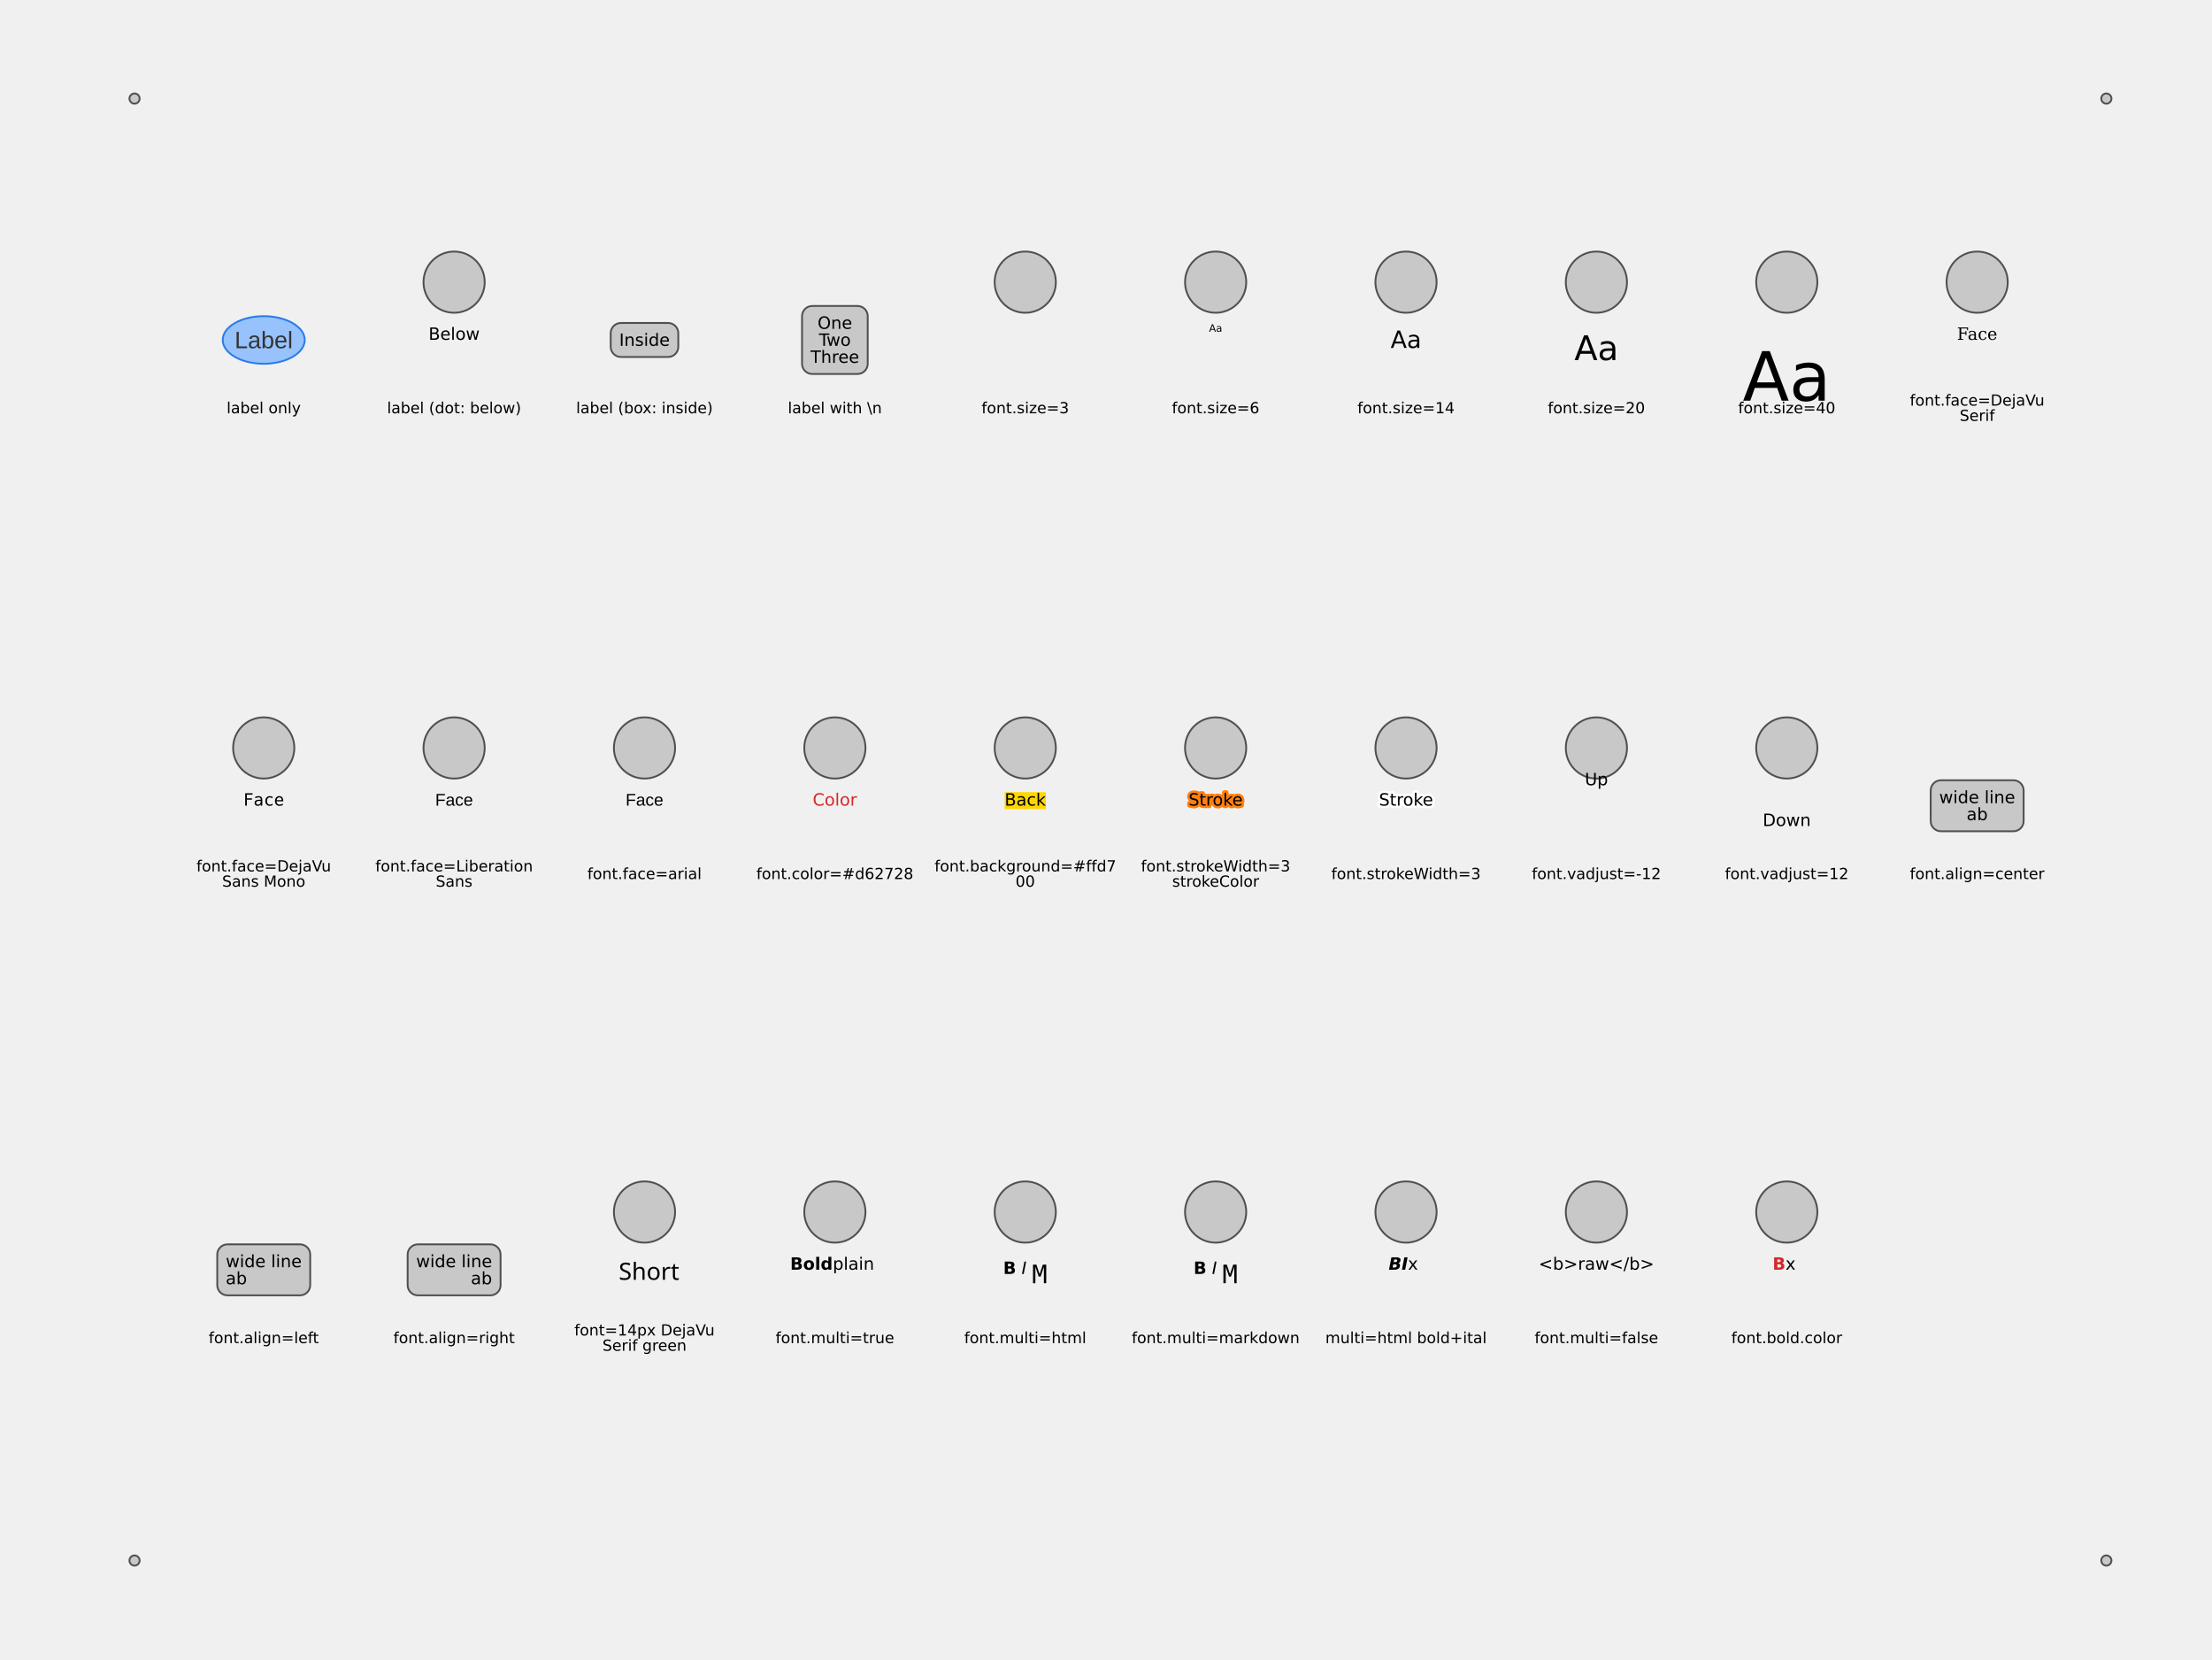
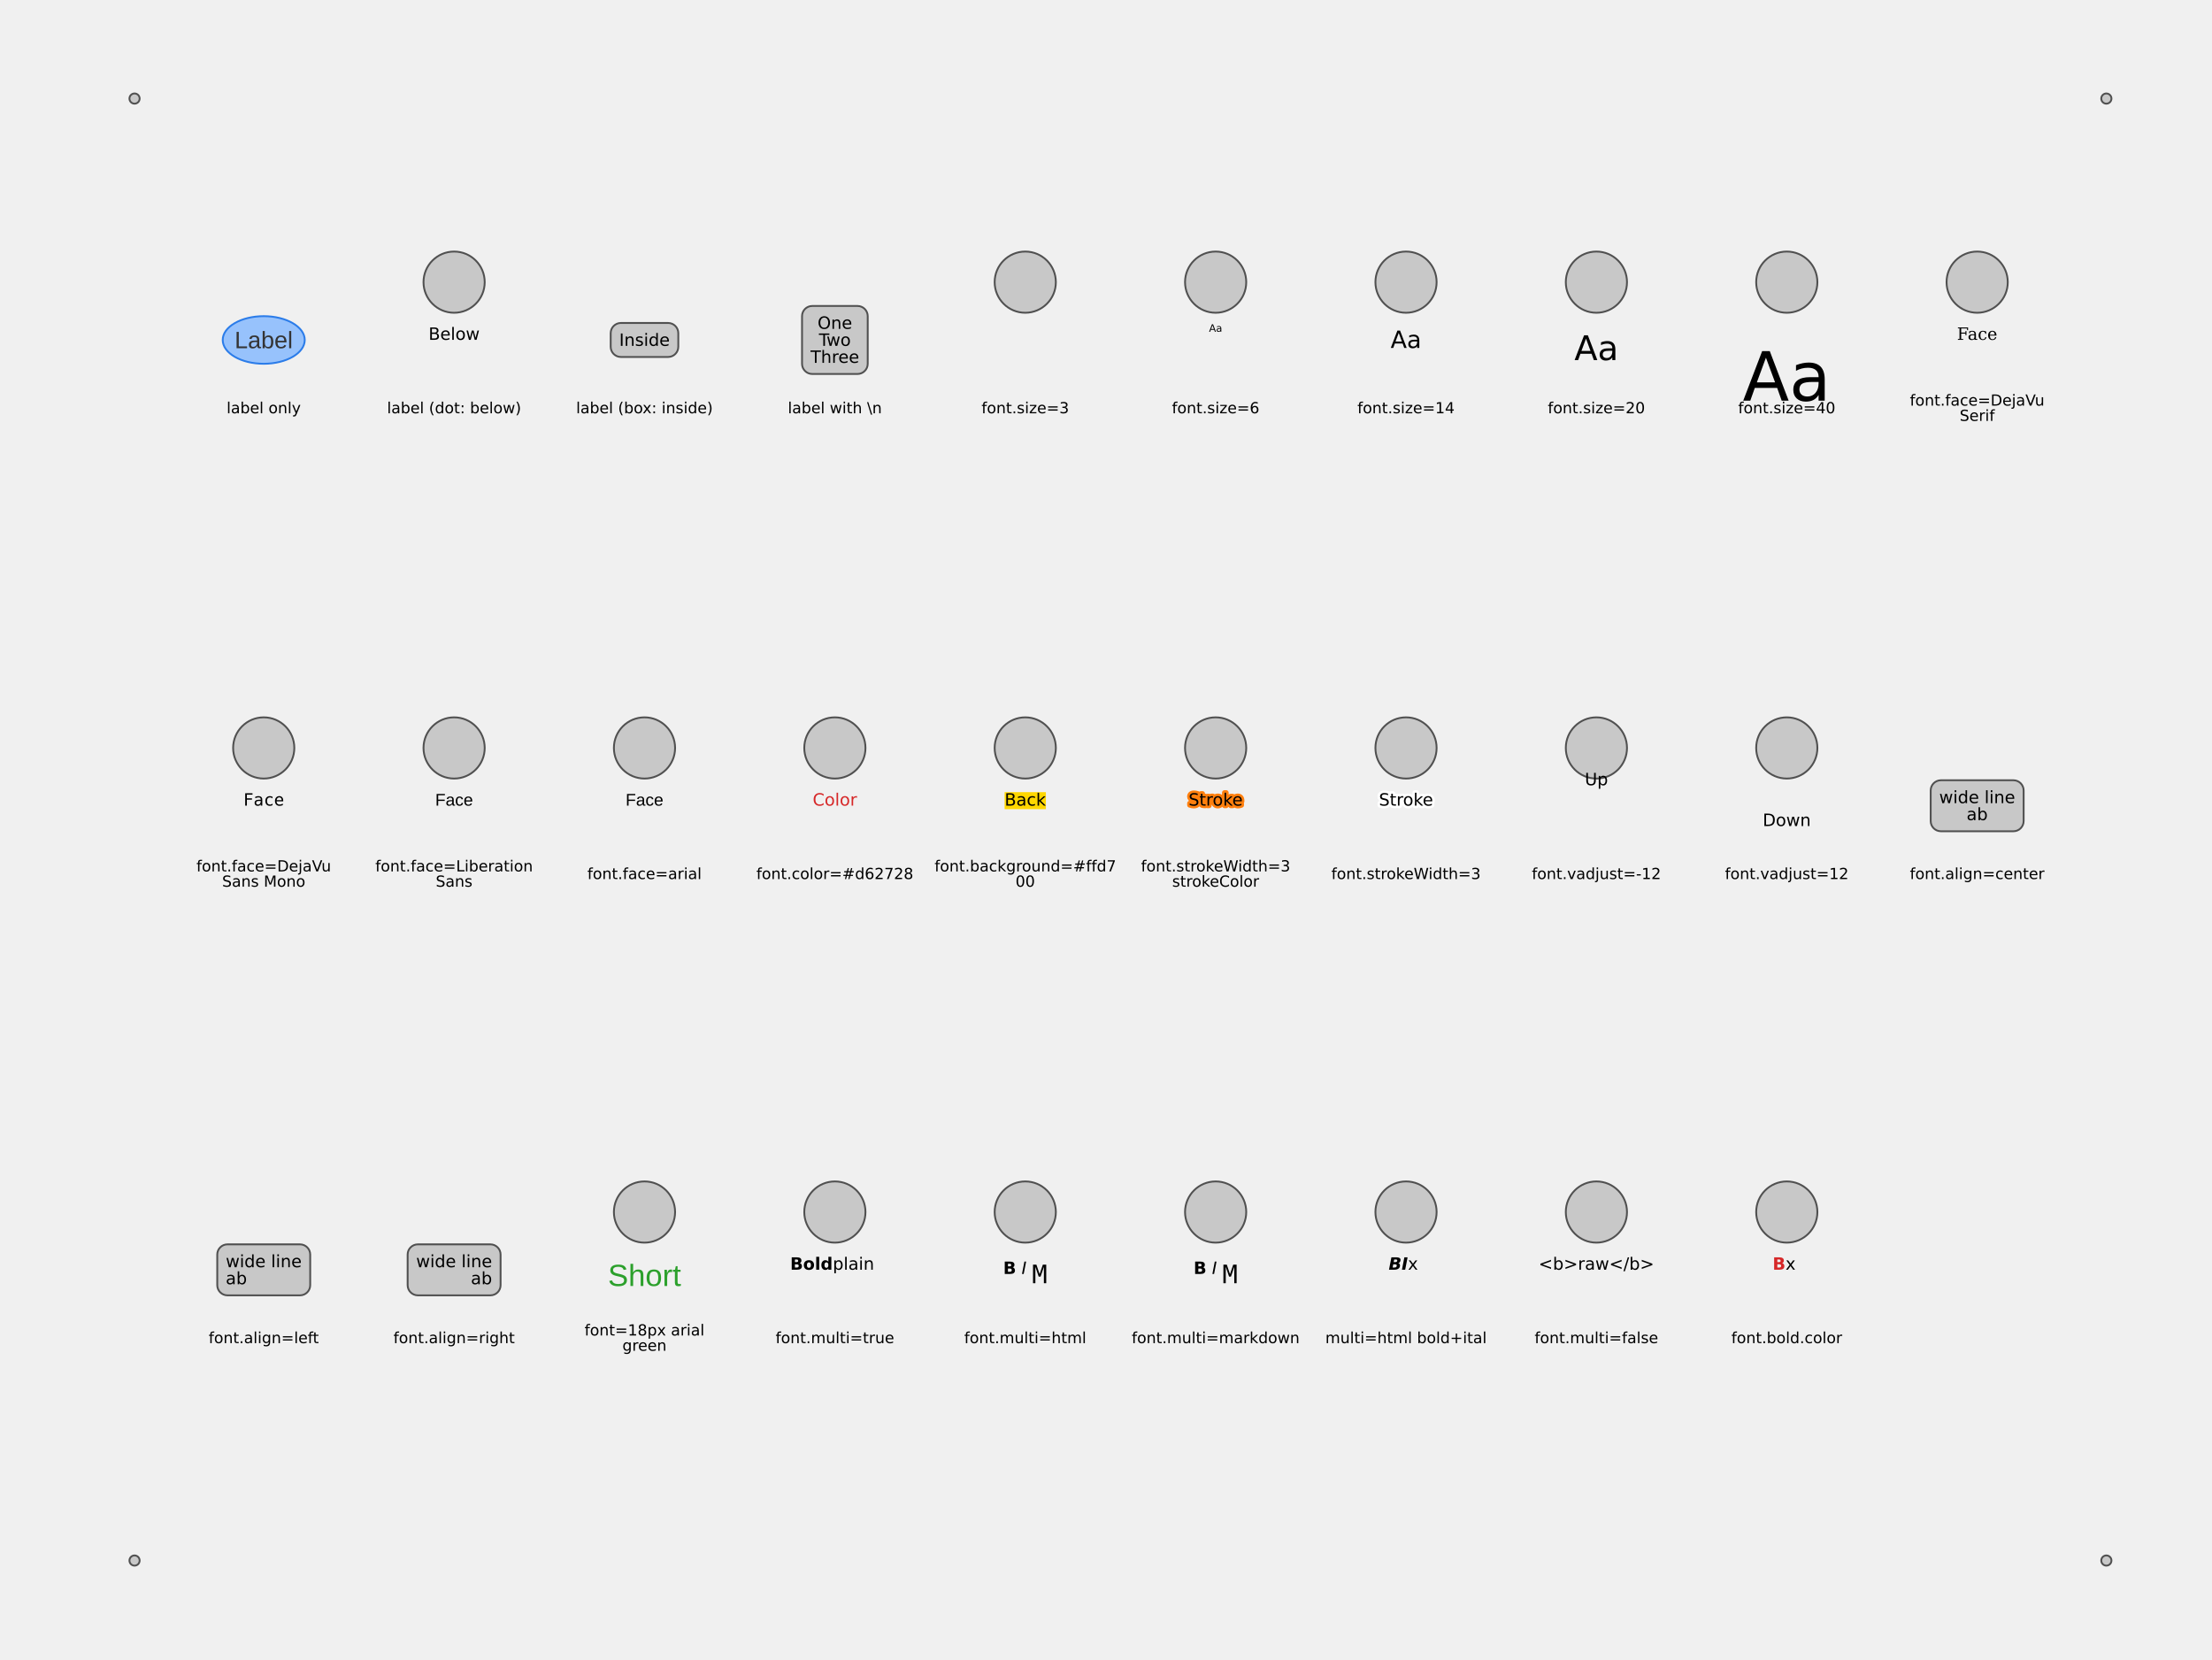
<svg xmlns="http://www.w3.org/2000/svg" version="1.1" width="1200" height="900">
  <defs />
  <g>
    <g>
      <path fill="none" stroke="none" />
      <path fill="none" stroke="none" />
      <g>
        <path fill="rgb(200,200,200)" stroke="none" paint-order="stroke fill markers" d=" M 75.755 53.473 A 2.766 2.766 0 1 1 75.755 53.471 Z" fill-opacity="1" />
      </g>
      <g>
        <path fill="none" stroke="rgb(80,80,80)" paint-order="fill stroke markers" d=" M 75.755 53.473 A 2.766 2.766 0 1 1 75.755 53.471 Z" stroke-opacity="1" stroke-miterlimit="10" stroke-width="1" stroke-dasharray="0" />
      </g>
      <path fill="none" stroke="none" />
      <g>
        <path fill="rgb(200,200,200)" stroke="none" paint-order="stroke fill markers" d=" M 1145.455 53.473 A 2.766 2.766 0 1 1 1145.455 53.471 Z" fill-opacity="1" />
      </g>
      <g>
        <path fill="none" stroke="rgb(80,80,80)" paint-order="fill stroke markers" d=" M 1145.455 53.473 A 2.766 2.766 0 1 1 1145.455 53.471 Z" stroke-opacity="1" stroke-miterlimit="10" stroke-width="1" stroke-dasharray="0" />
      </g>
      <path fill="none" stroke="none" />
      <g>
        <path fill="rgb(200,200,200)" stroke="none" paint-order="stroke fill markers" d=" M 75.755 846.527 A 2.766 2.766 0 1 1 75.755 846.524 Z" fill-opacity="1" />
      </g>
      <g>
        <path fill="none" stroke="rgb(80,80,80)" paint-order="fill stroke markers" d=" M 75.755 846.527 A 2.766 2.766 0 1 1 75.755 846.524 Z" stroke-opacity="1" stroke-miterlimit="10" stroke-width="1" stroke-dasharray="0" />
      </g>
      <path fill="none" stroke="none" />
      <g>
        <path fill="rgb(200,200,200)" stroke="none" paint-order="stroke fill markers" d=" M 1145.455 846.527 A 2.766 2.766 0 1 1 1145.455 846.524 Z" fill-opacity="1" />
      </g>
      <g>
        <path fill="none" stroke="rgb(80,80,80)" paint-order="fill stroke markers" d=" M 1145.455 846.527 A 2.766 2.766 0 1 1 1145.455 846.524 Z" stroke-opacity="1" stroke-miterlimit="10" stroke-width="1" stroke-dasharray="0" />
      </g>
      <text fill="#000000" stroke="none" font-family="&quot;DejaVu Sans&quot;" font-size="9px" font-style="normal" font-weight="normal" text-decoration="undefined" x="74.168" y="202" text-anchor="start" dominant-baseline="central" transform="matrix(0.9221548 0 0 0.9221548 54.54546 35.03035)">label only</text>
      <path fill="none" stroke="none" />
      <g>
        <path fill="#97C2FC" stroke="none" paint-order="stroke fill markers" d=" M 120.823 184.419 C 120.823 177.289 130.784 171.509 143.072 171.509 C 155.36 171.509 165.322 177.289 165.322 184.419 C 165.322 191.55 155.36 197.33 143.072 197.33 C 130.784 197.33 120.823 191.55 120.823 184.419 Z" />
      </g>
      <g>
        <path fill="none" stroke="#2B7CE9" paint-order="fill stroke markers" d=" M 120.823 184.419 C 120.823 177.289 130.784 171.509 143.072 171.509 C 155.36 171.509 165.322 177.289 165.322 184.419 C 165.322 191.55 155.36 197.33 143.072 197.33 C 130.784 197.33 120.823 191.55 120.823 184.419 Z" stroke-miterlimit="10" stroke-width="1" stroke-dasharray="0" />
      </g>
      <text fill="#343434" stroke="none" font-family="arial" font-size="14px" font-style="normal" font-weight="normal" text-decoration="undefined" x="78.873" y="162" text-anchor="start" dominant-baseline="central" transform="matrix(0.9221548 0 0 0.9221548 54.54546 35.03035)">Label</text>
      <text fill="#000000" stroke="none" font-family="&quot;DejaVu Sans&quot;" font-size="9px" font-style="normal" font-weight="normal" text-decoration="undefined" x="168.546" y="202" text-anchor="start" dominant-baseline="central" transform="matrix(0.9221548 0 0 0.9221548 54.54546 35.03035)">label (dot: below)</text>
      <path fill="none" stroke="none" />
      <g>
        <path fill="rgb(200,200,200)" stroke="none" paint-order="stroke fill markers" d=" M 262.952 153.066 A 16.599 16.599 0 1 1 262.952 153.05 Z" fill-opacity="1" />
      </g>
      <g>
        <path fill="none" stroke="rgb(80,80,80)" paint-order="fill stroke markers" d=" M 262.952 153.066 A 16.599 16.599 0 1 1 262.952 153.05 Z" stroke-opacity="1" stroke-miterlimit="10" stroke-width="1" stroke-dasharray="0" />
      </g>
      <text fill="#000000" stroke="none" font-family="&quot;DejaVu Sans&quot;" font-size="9px" font-style="normal" font-weight="normal" text-decoration="undefined" x="279.772" y="202" text-anchor="start" dominant-baseline="central" transform="matrix(0.9221548 0 0 0.9221548 54.54546 35.03035)">label (box: inside)</text>
      <path fill="none" stroke="none" />
      <g>
        <path fill="rgb(200,200,200)" stroke="none" paint-order="stroke fill markers" d=" M 336.828 175.198 L 362.442 175.198 L 362.442 175.198 A 5.533 5.533 0 0 1 367.975 180.731 L 367.975 188.108 L 367.975 188.108 A 5.533 5.533 0 0 1 362.442 193.641 L 336.828 193.641 L 336.828 193.641 A 5.533 5.533 0 0 1 331.295 188.108 L 331.295 180.731 L 331.295 180.731 A 5.533 5.533 0 0 1 336.828 175.198 Z" fill-opacity="1" />
      </g>
      <g>
        <path fill="none" stroke="rgb(80,80,80)" paint-order="fill stroke markers" d=" M 336.828 175.198 L 362.442 175.198 L 362.442 175.198 A 5.533 5.533 0 0 1 367.975 180.731 L 367.975 188.108 L 367.975 188.108 A 5.533 5.533 0 0 1 362.442 193.641 L 336.828 193.641 L 336.828 193.641 A 5.533 5.533 0 0 1 331.295 188.108 L 331.295 180.731 L 331.295 180.731 A 5.533 5.533 0 0 1 336.828 175.198 Z" stroke-opacity="1" stroke-miterlimit="10" stroke-width="1" stroke-dasharray="0" />
      </g>
      <text fill="#000000" stroke="none" font-family="&quot;DejaVu Sans&quot;" font-size="10px" font-style="normal" font-weight="normal" text-decoration="undefined" x="305.112" y="162" text-anchor="start" dominant-baseline="central" transform="matrix(0.9221548 0 0 0.9221548 54.54546 35.03035)">Inside</text>
      <text fill="#000000" stroke="none" font-family="&quot;DejaVu Sans&quot;" font-size="9px" font-style="normal" font-weight="normal" text-decoration="undefined" x="404.341" y="202" text-anchor="start" dominant-baseline="central" transform="matrix(0.9221548 0 0 0.9221548 54.54546 35.03035)">label with \n</text>
      <path fill="none" stroke="none" />
      <g>
        <path fill="rgb(200,200,200)" stroke="none" paint-order="stroke fill markers" d=" M 440.632 165.976 L 465.201 165.976 L 465.201 165.976 A 5.533 5.533 0 0 1 470.734 171.509 L 470.734 197.33 L 470.734 197.33 A 5.533 5.533 0 0 1 465.201 202.863 L 440.632 202.863 L 440.632 202.863 A 5.533 5.533 0 0 1 435.099 197.33 L 435.099 171.509 L 435.099 171.509 A 5.533 5.533 0 0 1 440.632 165.976 Z" fill-opacity="1" />
      </g>
      <g>
        <path fill="none" stroke="rgb(80,80,80)" paint-order="fill stroke markers" d=" M 440.632 165.976 L 465.201 165.976 L 465.201 165.976 A 5.533 5.533 0 0 1 470.734 171.509 L 470.734 197.33 L 470.734 197.33 A 5.533 5.533 0 0 1 465.201 202.863 L 440.632 202.863 L 440.632 202.863 A 5.533 5.533 0 0 1 435.099 197.33 L 435.099 171.509 L 435.099 171.509 A 5.533 5.533 0 0 1 440.632 165.976 Z" stroke-opacity="1" stroke-miterlimit="10" stroke-width="1" stroke-dasharray="0" />
      </g>
      <text fill="#000000" stroke="none" font-family="&quot;DejaVu Sans&quot;" font-size="10px" font-style="normal" font-weight="normal" text-decoration="undefined" x="421.819" y="152" text-anchor="start" dominant-baseline="central" transform="matrix(0.9221548 0 0 0.9221548 54.54546 35.03035)">One</text>
      <text fill="#000000" stroke="none" font-family="&quot;DejaVu Sans&quot;" font-size="10px" font-style="normal" font-weight="normal" text-decoration="undefined" x="422.625" y="162" text-anchor="start" dominant-baseline="central" transform="matrix(0.9221548 0 0 0.9221548 54.54546 35.03035)">Two</text>
      <text fill="#000000" stroke="none" font-family="&quot;DejaVu Sans&quot;" font-size="10px" font-style="normal" font-weight="normal" text-decoration="undefined" x="417.679" y="172" text-anchor="start" dominant-baseline="central" transform="matrix(0.9221548 0 0 0.9221548 54.54546 35.03035)">Three</text>
      <text fill="#000000" stroke="none" font-family="&quot;DejaVu Sans&quot;" font-size="9px" font-style="normal" font-weight="normal" text-decoration="undefined" x="518.257" y="202" text-anchor="start" dominant-baseline="central" transform="matrix(0.9221548 0 0 0.9221548 54.54546 35.03035)">font.size=3</text>
      <path fill="none" stroke="none" />
      <g>
        <path fill="rgb(200,200,200)" stroke="none" paint-order="stroke fill markers" d=" M 572.796 153.066 A 16.599 16.599 0 1 1 572.796 153.05 Z" fill-opacity="1" />
      </g>
      <g>
        <path fill="none" stroke="rgb(80,80,80)" paint-order="fill stroke markers" d=" M 572.796 153.066 A 16.599 16.599 0 1 1 572.796 153.05 Z" stroke-opacity="1" stroke-miterlimit="10" stroke-width="1" stroke-dasharray="0" />
      </g>
      <text fill="#000000" stroke="none" font-family="&quot;DejaVu Sans&quot;" font-size="9px" font-style="normal" font-weight="normal" text-decoration="undefined" x="630.257" y="202" text-anchor="start" dominant-baseline="central" transform="matrix(0.9221548 0 0 0.9221548 54.54546 35.03035)">font.size=6</text>
      <path fill="none" stroke="none" />
      <g>
        <path fill="rgb(200,200,200)" stroke="none" paint-order="stroke fill markers" d=" M 676.078 153.066 A 16.599 16.599 0 1 1 676.078 153.05 Z" fill-opacity="1" />
      </g>
      <g>
        <path fill="none" stroke="rgb(80,80,80)" paint-order="fill stroke markers" d=" M 676.078 153.066 A 16.599 16.599 0 1 1 676.078 153.05 Z" stroke-opacity="1" stroke-miterlimit="10" stroke-width="1" stroke-dasharray="0" />
      </g>
      <text fill="#000000" stroke="none" font-family="&quot;DejaVu Sans&quot;" font-size="9px" font-style="normal" font-weight="normal" text-decoration="undefined" x="739.394" y="202" text-anchor="start" dominant-baseline="central" transform="matrix(0.9221548 0 0 0.9221548 54.54546 35.03035)">font.size=14</text>
      <path fill="none" stroke="none" />
      <g>
        <path fill="rgb(200,200,200)" stroke="none" paint-order="stroke fill markers" d=" M 779.359 153.066 A 16.599 16.599 0 1 1 779.359 153.05 Z" fill-opacity="1" />
      </g>
      <g>
        <path fill="none" stroke="rgb(80,80,80)" paint-order="fill stroke markers" d=" M 779.359 153.066 A 16.599 16.599 0 1 1 779.359 153.05 Z" stroke-opacity="1" stroke-miterlimit="10" stroke-width="1" stroke-dasharray="0" />
      </g>
      <text fill="#000000" stroke="none" font-family="&quot;DejaVu Sans&quot;" font-size="9px" font-style="normal" font-weight="normal" text-decoration="undefined" x="851.394" y="202" text-anchor="start" dominant-baseline="central" transform="matrix(0.9221548 0 0 0.9221548 54.54546 35.03035)">font.size=20</text>
      <path fill="none" stroke="none" />
      <g>
        <path fill="rgb(200,200,200)" stroke="none" paint-order="stroke fill markers" d=" M 882.64 153.066 A 16.599 16.599 0 1 1 882.64 153.05 Z" fill-opacity="1" />
      </g>
      <g>
        <path fill="none" stroke="rgb(80,80,80)" paint-order="fill stroke markers" d=" M 882.64 153.066 A 16.599 16.599 0 1 1 882.64 153.05 Z" stroke-opacity="1" stroke-miterlimit="10" stroke-width="1" stroke-dasharray="0" />
      </g>
      <text fill="#000000" stroke="none" font-family="&quot;DejaVu Sans&quot;" font-size="9px" font-style="normal" font-weight="normal" text-decoration="undefined" x="963.394" y="202" text-anchor="start" dominant-baseline="central" transform="matrix(0.9221548 0 0 0.9221548 54.54546 35.03035)">font.size=40</text>
      <path fill="none" stroke="none" />
      <g>
        <path fill="rgb(200,200,200)" stroke="none" paint-order="stroke fill markers" d=" M 985.922 153.066 A 16.599 16.599 0 1 1 985.922 153.05 Z" fill-opacity="1" />
      </g>
      <g>
        <path fill="none" stroke="rgb(80,80,80)" paint-order="fill stroke markers" d=" M 985.922 153.066 A 16.599 16.599 0 1 1 985.922 153.05 Z" stroke-opacity="1" stroke-miterlimit="10" stroke-width="1" stroke-dasharray="0" />
      </g>
      <text fill="#000000" stroke="none" font-family="&quot;DejaVu Sans&quot;" font-size="9px" font-style="normal" font-weight="normal" text-decoration="undefined" x="1064.394" y="197.5" text-anchor="start" dominant-baseline="central" transform="matrix(0.9221548 0 0 0.9221548 54.54546 35.03035)">font.face=DejaVu</text>
      <text fill="#000000" stroke="none" font-family="&quot;DejaVu Sans&quot;" font-size="9px" font-style="normal" font-weight="normal" text-decoration="undefined" x="1093.69" y="206.5" text-anchor="start" dominant-baseline="central" transform="matrix(0.9221548 0 0 0.9221548 54.54546 35.03035)">Serif</text>
      <path fill="none" stroke="none" />
      <g>
        <path fill="rgb(200,200,200)" stroke="none" paint-order="stroke fill markers" d=" M 1089.203 153.066 A 16.599 16.599 0 1 1 1089.203 153.05 Z" fill-opacity="1" />
      </g>
      <g>
        <path fill="none" stroke="rgb(80,80,80)" paint-order="fill stroke markers" d=" M 1089.203 153.066 A 16.599 16.599 0 1 1 1089.203 153.05 Z" stroke-opacity="1" stroke-miterlimit="10" stroke-width="1" stroke-dasharray="0" />
      </g>
      <text fill="#000000" stroke="none" font-family="&quot;DejaVu Sans&quot;" font-size="9px" font-style="normal" font-weight="normal" text-decoration="undefined" x="56.394" y="471.5" text-anchor="start" dominant-baseline="central" transform="matrix(0.9221548 0 0 0.9221548 54.54546 35.03035)">font.face=DejaVu</text>
      <text fill="#000000" stroke="none" font-family="&quot;DejaVu Sans&quot;" font-size="9px" font-style="normal" font-weight="normal" text-decoration="undefined" x="71.518" y="480.5" text-anchor="start" dominant-baseline="central" transform="matrix(0.9221548 0 0 0.9221548 54.54546 35.03035)">Sans Mono</text>
      <path fill="none" stroke="none" />
      <g>
        <path fill="rgb(200,200,200)" stroke="none" paint-order="stroke fill markers" d=" M 159.671 405.737 A 16.599 16.599 0 1 1 159.671 405.72 Z" fill-opacity="1" />
      </g>
      <g>
        <path fill="none" stroke="rgb(80,80,80)" paint-order="fill stroke markers" d=" M 159.671 405.737 A 16.599 16.599 0 1 1 159.671 405.72 Z" stroke-opacity="1" stroke-miterlimit="10" stroke-width="1" stroke-dasharray="0" />
      </g>
      <text fill="#000000" stroke="none" font-family="&quot;DejaVu Sans&quot;" font-size="9px" font-style="normal" font-weight="normal" text-decoration="undefined" x="161.651" y="471.5" text-anchor="start" dominant-baseline="central" transform="matrix(0.9221548 0 0 0.9221548 54.54546 35.03035)">font.face=Liberation</text>
      <text fill="#000000" stroke="none" font-family="&quot;DejaVu Sans&quot;" font-size="9px" font-style="normal" font-weight="normal" text-decoration="undefined" x="197.189" y="480.5" text-anchor="start" dominant-baseline="central" transform="matrix(0.9221548 0 0 0.9221548 54.54546 35.03035)">Sans</text>
      <path fill="none" stroke="none" />
      <g>
        <path fill="rgb(200,200,200)" stroke="none" paint-order="stroke fill markers" d=" M 262.952 405.737 A 16.599 16.599 0 1 1 262.952 405.72 Z" fill-opacity="1" />
      </g>
      <g>
        <path fill="none" stroke="rgb(80,80,80)" paint-order="fill stroke markers" d=" M 262.952 405.737 A 16.599 16.599 0 1 1 262.952 405.72 Z" stroke-opacity="1" stroke-miterlimit="10" stroke-width="1" stroke-dasharray="0" />
      </g>
      <text fill="#000000" stroke="none" font-family="&quot;DejaVu Sans&quot;" font-size="9px" font-style="normal" font-weight="normal" text-decoration="undefined" x="286.395" y="476" text-anchor="start" dominant-baseline="central" transform="matrix(0.9221548 0 0 0.9221548 54.54546 35.03035)">font.face=arial</text>
      <path fill="none" stroke="none" />
      <g>
        <path fill="rgb(200,200,200)" stroke="none" paint-order="stroke fill markers" d=" M 366.234 405.737 A 16.599 16.599 0 1 1 366.234 405.72 Z" fill-opacity="1" />
      </g>
      <g>
        <path fill="none" stroke="rgb(80,80,80)" paint-order="fill stroke markers" d=" M 366.234 405.737 A 16.599 16.599 0 1 1 366.234 405.72 Z" stroke-opacity="1" stroke-miterlimit="10" stroke-width="1" stroke-dasharray="0" />
      </g>
      <text fill="#000000" stroke="none" font-family="&quot;DejaVu Sans&quot;" font-size="9px" font-style="normal" font-weight="normal" text-decoration="undefined" x="385.822" y="476" text-anchor="start" dominant-baseline="central" transform="matrix(0.9221548 0 0 0.9221548 54.54546 35.03035)">font.color=#d62728</text>
      <path fill="none" stroke="none" />
      <g>
        <path fill="rgb(200,200,200)" stroke="none" paint-order="stroke fill markers" d=" M 469.515 405.737 A 16.599 16.599 0 1 1 469.515 405.72 Z" fill-opacity="1" />
      </g>
      <g>
        <path fill="none" stroke="rgb(80,80,80)" paint-order="fill stroke markers" d=" M 469.515 405.737 A 16.599 16.599 0 1 1 469.515 405.72 Z" stroke-opacity="1" stroke-miterlimit="10" stroke-width="1" stroke-dasharray="0" />
      </g>
      <text fill="#000000" stroke="none" font-family="&quot;DejaVu Sans&quot;" font-size="9px" font-style="normal" font-weight="normal" text-decoration="undefined" x="490.639" y="471.5" text-anchor="start" dominant-baseline="central" transform="matrix(0.9221548 0 0 0.9221548 54.54546 35.03035)">font.background=#ffd7</text>
      <text fill="#000000" stroke="none" font-family="&quot;DejaVu Sans&quot;" font-size="9px" font-style="normal" font-weight="normal" text-decoration="undefined" x="538.274" y="480.5" text-anchor="start" dominant-baseline="central" transform="matrix(0.9221548 0 0 0.9221548 54.54546 35.03035)">00</text>
      <path fill="none" stroke="none" />
      <g>
        <path fill="rgb(200,200,200)" stroke="none" paint-order="stroke fill markers" d=" M 572.796 405.737 A 16.599 16.599 0 1 1 572.796 405.72 Z" fill-opacity="1" />
      </g>
      <g>
        <path fill="none" stroke="rgb(80,80,80)" paint-order="fill stroke markers" d=" M 572.796 405.737 A 16.599 16.599 0 1 1 572.796 405.72 Z" stroke-opacity="1" stroke-miterlimit="10" stroke-width="1" stroke-dasharray="0" />
      </g>
      <text fill="#000000" stroke="none" font-family="&quot;DejaVu Sans&quot;" font-size="9px" font-style="normal" font-weight="normal" text-decoration="undefined" x="612.081" y="471.5" text-anchor="start" dominant-baseline="central" transform="matrix(0.9221548 0 0 0.9221548 54.54546 35.03035)">font.strokeWidth=3</text>
      <text fill="#000000" stroke="none" font-family="&quot;DejaVu Sans&quot;" font-size="9px" font-style="normal" font-weight="normal" text-decoration="undefined" x="630.424" y="480.5" text-anchor="start" dominant-baseline="central" transform="matrix(0.9221548 0 0 0.9221548 54.54546 35.03035)">strokeColor</text>
      <path fill="none" stroke="none" />
      <g>
        <path fill="rgb(200,200,200)" stroke="none" paint-order="stroke fill markers" d=" M 676.078 405.737 A 16.599 16.599 0 1 1 676.078 405.72 Z" fill-opacity="1" />
      </g>
      <g>
        <path fill="none" stroke="rgb(80,80,80)" paint-order="fill stroke markers" d=" M 676.078 405.737 A 16.599 16.599 0 1 1 676.078 405.72 Z" stroke-opacity="1" stroke-miterlimit="10" stroke-width="1" stroke-dasharray="0" />
      </g>
      <text fill="#000000" stroke="none" font-family="&quot;DejaVu Sans&quot;" font-size="9px" font-style="normal" font-weight="normal" text-decoration="undefined" x="724.081" y="476" text-anchor="start" dominant-baseline="central" transform="matrix(0.9221548 0 0 0.9221548 54.54546 35.03035)">font.strokeWidth=3</text>
      <path fill="none" stroke="none" />
      <g>
        <path fill="rgb(200,200,200)" stroke="none" paint-order="stroke fill markers" d=" M 779.359 405.737 A 16.599 16.599 0 1 1 779.359 405.72 Z" fill-opacity="1" />
      </g>
      <g>
        <path fill="none" stroke="rgb(80,80,80)" paint-order="fill stroke markers" d=" M 779.359 405.737 A 16.599 16.599 0 1 1 779.359 405.72 Z" stroke-opacity="1" stroke-miterlimit="10" stroke-width="1" stroke-dasharray="0" />
      </g>
      <text fill="#000000" stroke="none" font-family="&quot;DejaVu Sans&quot;" font-size="9px" font-style="normal" font-weight="normal" text-decoration="undefined" x="842.007" y="476" text-anchor="start" dominant-baseline="central" transform="matrix(0.9221548 0 0 0.9221548 54.54546 35.03035)">font.vadjust=-12</text>
      <path fill="none" stroke="none" />
      <g>
        <path fill="rgb(200,200,200)" stroke="none" paint-order="stroke fill markers" d=" M 882.64 405.737 A 16.599 16.599 0 1 1 882.64 405.72 Z" fill-opacity="1" />
      </g>
      <g>
        <path fill="none" stroke="rgb(80,80,80)" paint-order="fill stroke markers" d=" M 882.64 405.737 A 16.599 16.599 0 1 1 882.64 405.72 Z" stroke-opacity="1" stroke-miterlimit="10" stroke-width="1" stroke-dasharray="0" />
      </g>
      <text fill="#000000" stroke="none" font-family="&quot;DejaVu Sans&quot;" font-size="9px" font-style="normal" font-weight="normal" text-decoration="undefined" x="955.631" y="476" text-anchor="start" dominant-baseline="central" transform="matrix(0.9221548 0 0 0.9221548 54.54546 35.03035)">font.vadjust=12</text>
      <path fill="none" stroke="none" />
      <g>
        <path fill="rgb(200,200,200)" stroke="none" paint-order="stroke fill markers" d=" M 985.922 405.737 A 16.599 16.599 0 1 1 985.922 405.72 Z" fill-opacity="1" />
      </g>
      <g>
        <path fill="none" stroke="rgb(80,80,80)" paint-order="fill stroke markers" d=" M 985.922 405.737 A 16.599 16.599 0 1 1 985.922 405.72 Z" stroke-opacity="1" stroke-miterlimit="10" stroke-width="1" stroke-dasharray="0" />
      </g>
      <text fill="#000000" stroke="none" font-family="&quot;DejaVu Sans&quot;" font-size="9px" font-style="normal" font-weight="normal" text-decoration="undefined" x="1064.401" y="476" text-anchor="start" dominant-baseline="central" transform="matrix(0.9221548 0 0 0.9221548 54.54546 35.03035)">font.align=center</text>
      <path fill="none" stroke="none" />
      <g>
        <path fill="rgb(200,200,200)" stroke="none" paint-order="stroke fill markers" d=" M 1052.924 423.258 L 1092.284 423.258 L 1092.284 423.258 A 5.533 5.533 0 0 1 1097.817 428.79 L 1097.817 445.389 L 1097.817 445.389 A 5.533 5.533 0 0 1 1092.284 450.922 L 1052.924 450.922 L 1052.924 450.922 A 5.533 5.533 0 0 1 1047.391 445.389 L 1047.391 428.79 L 1047.391 428.79 A 5.533 5.533 0 0 1 1052.924 423.258 Z" fill-opacity="1" />
      </g>
      <g>
        <path fill="none" stroke="rgb(80,80,80)" paint-order="fill stroke markers" d=" M 1052.924 423.258 L 1092.284 423.258 L 1092.284 423.258 A 5.533 5.533 0 0 1 1097.817 428.79 L 1097.817 445.389 L 1097.817 445.389 A 5.533 5.533 0 0 1 1092.284 450.922 L 1052.924 450.922 L 1052.924 450.922 A 5.533 5.533 0 0 1 1047.391 445.389 L 1047.391 428.79 L 1047.391 428.79 A 5.533 5.533 0 0 1 1052.924 423.258 Z" stroke-opacity="1" stroke-miterlimit="10" stroke-width="1" stroke-dasharray="0" />
      </g>
      <text fill="#000000" stroke="none" font-family="&quot;DejaVu Sans&quot;" font-size="10px" font-style="normal" font-weight="normal" text-decoration="undefined" x="1081.659" y="431" text-anchor="start" dominant-baseline="central" transform="matrix(0.9221548 0 0 0.9221548 54.54546 35.03035)">wide line</text>
      <text fill="#000000" stroke="none" font-family="&quot;DejaVu Sans&quot;" font-size="10px" font-style="normal" font-weight="normal" text-decoration="undefined" x="1097.762" y="441" text-anchor="start" dominant-baseline="central" transform="matrix(0.9221548 0 0 0.9221548 54.54546 35.03035)">ab</text>
      <text fill="#000000" stroke="none" font-family="&quot;DejaVu Sans&quot;" font-size="9px" font-style="normal" font-weight="normal" text-decoration="undefined" x="63.59" y="749" text-anchor="start" dominant-baseline="central" transform="matrix(0.9221548 0 0 0.9221548 54.54546 35.03035)">font.align=left</text>
      <path fill="none" stroke="none" />
      <g>
        <path fill="rgb(200,200,200)" stroke="none" paint-order="stroke fill markers" d=" M 123.392 675.006 L 162.752 675.006 L 162.752 675.006 A 5.533 5.533 0 0 1 168.285 680.539 L 168.285 697.137 L 168.285 697.137 A 5.533 5.533 0 0 1 162.752 702.67 L 123.392 702.67 L 123.392 702.67 A 5.533 5.533 0 0 1 117.859 697.137 L 117.859 680.539 L 117.859 680.539 A 5.533 5.533 0 0 1 123.392 675.006 Z" fill-opacity="1" />
      </g>
      <g>
        <path fill="none" stroke="rgb(80,80,80)" paint-order="fill stroke markers" d=" M 123.392 675.006 L 162.752 675.006 L 162.752 675.006 A 5.533 5.533 0 0 1 168.285 680.539 L 168.285 697.137 L 168.285 697.137 A 5.533 5.533 0 0 1 162.752 702.67 L 123.392 702.67 L 123.392 702.67 A 5.533 5.533 0 0 1 117.859 697.137 L 117.859 680.539 L 117.859 680.539 A 5.533 5.533 0 0 1 123.392 675.006 Z" stroke-opacity="1" stroke-miterlimit="10" stroke-width="1" stroke-dasharray="0" />
      </g>
      <text fill="#000000" stroke="none" font-family="&quot;DejaVu Sans&quot;" font-size="10px" font-style="normal" font-weight="normal" text-decoration="undefined" x="73.659" y="704" text-anchor="start" dominant-baseline="central" transform="matrix(0.9221548 0 0 0.9221548 54.54546 35.03035)">wide line</text>
      <text fill="#000000" stroke="none" font-family="&quot;DejaVu Sans&quot;" font-size="10px" font-style="normal" font-weight="normal" text-decoration="undefined" x="73.659" y="714" text-anchor="start" dominant-baseline="central" transform="matrix(0.9221548 0 0 0.9221548 54.54546 35.03035)">ab</text>
      <text fill="#000000" stroke="none" font-family="&quot;DejaVu Sans&quot;" font-size="9px" font-style="normal" font-weight="normal" text-decoration="undefined" x="172.305" y="749" text-anchor="start" dominant-baseline="central" transform="matrix(0.9221548 0 0 0.9221548 54.54546 35.03035)">font.align=right</text>
      <path fill="none" stroke="none" />
      <g>
        <path fill="rgb(200,200,200)" stroke="none" paint-order="stroke fill markers" d=" M 226.674 675.006 L 266.034 675.006 L 266.034 675.006 A 5.533 5.533 0 0 1 271.567 680.539 L 271.567 697.137 L 271.567 697.137 A 5.533 5.533 0 0 1 266.034 702.67 L 226.674 702.67 L 226.674 702.67 A 5.533 5.533 0 0 1 221.141 697.137 L 221.141 680.539 L 221.141 680.539 A 5.533 5.533 0 0 1 226.674 675.006 Z" fill-opacity="1" />
      </g>
      <g>
        <path fill="none" stroke="rgb(80,80,80)" paint-order="fill stroke markers" d=" M 226.674 675.006 L 266.034 675.006 L 266.034 675.006 A 5.533 5.533 0 0 1 271.567 680.539 L 271.567 697.137 L 271.567 697.137 A 5.533 5.533 0 0 1 266.034 702.67 L 226.674 702.67 L 226.674 702.67 A 5.533 5.533 0 0 1 221.141 697.137 L 221.141 680.539 L 221.141 680.539 A 5.533 5.533 0 0 1 226.674 675.006 Z" stroke-opacity="1" stroke-miterlimit="10" stroke-width="1" stroke-dasharray="0" />
      </g>
      <text fill="#000000" stroke="none" font-family="&quot;DejaVu Sans&quot;" font-size="10px" font-style="normal" font-weight="normal" text-decoration="undefined" x="185.659" y="704" text-anchor="start" dominant-baseline="central" transform="matrix(0.9221548 0 0 0.9221548 54.54546 35.03035)">wide line</text>
      <text fill="#000000" stroke="none" font-family="&quot;DejaVu Sans&quot;" font-size="10px" font-style="normal" font-weight="normal" text-decoration="undefined" x="217.866" y="714" text-anchor="start" dominant-baseline="central" transform="matrix(0.9221548 0 0 0.9221548 54.54546 35.03035)">ab</text>
-       <text fill="#000000" stroke="none" font-family="&quot;DejaVu Sans&quot;" font-size="9px" font-style="normal" font-weight="normal" text-decoration="undefined" x="278.733" y="744.5" text-anchor="start" dominant-baseline="central" transform="matrix(0.9221548 0 0 0.9221548 54.54546 35.03035)">font=14px DejaVu</text>
-       <text fill="#000000" stroke="none" font-family="&quot;DejaVu Sans&quot;" font-size="9px" font-style="normal" font-weight="normal" text-decoration="undefined" x="295.263" y="753.5" text-anchor="start" dominant-baseline="central" transform="matrix(0.9221548 0 0 0.9221548 54.54546 35.03035)">Serif green</text>
+       <text fill="#000000" stroke="none" font-family="&quot;DejaVu Sans&quot;" font-size="9px" font-style="normal" font-weight="normal" text-decoration="undefined" x="284.734" y="744.5" text-anchor="start" dominant-baseline="central" transform="matrix(0.9221548 0 0 0.9221548 54.54546 35.03035)">font=18px arial</text>
+       <text fill="#000000" stroke="none" font-family="&quot;DejaVu Sans&quot;" font-size="9px" font-style="normal" font-weight="normal" text-decoration="undefined" x="307.003" y="753.5" text-anchor="start" dominant-baseline="central" transform="matrix(0.9221548 0 0 0.9221548 54.54546 35.03035)">green</text>
      <path fill="none" stroke="none" />
      <g>
        <path fill="rgb(200,200,200)" stroke="none" paint-order="stroke fill markers" d=" M 366.234 657.485 A 16.599 16.599 0 1 1 366.234 657.468 Z" fill-opacity="1" />
      </g>
      <g>
        <path fill="none" stroke="rgb(80,80,80)" paint-order="fill stroke markers" d=" M 366.234 657.485 A 16.599 16.599 0 1 1 366.234 657.468 Z" stroke-opacity="1" stroke-miterlimit="10" stroke-width="1" stroke-dasharray="0" />
      </g>
      <text fill="#000000" stroke="none" font-family="&quot;DejaVu Sans&quot;" font-size="9px" font-style="normal" font-weight="normal" text-decoration="undefined" x="397.11" y="749" text-anchor="start" dominant-baseline="central" transform="matrix(0.9221548 0 0 0.9221548 54.54546 35.03035)">font.multi=true</text>
      <path fill="none" stroke="none" />
      <g>
        <path fill="rgb(200,200,200)" stroke="none" paint-order="stroke fill markers" d=" M 469.515 657.485 A 16.599 16.599 0 1 1 469.515 657.468 Z" fill-opacity="1" />
      </g>
      <g>
        <path fill="none" stroke="rgb(80,80,80)" paint-order="fill stroke markers" d=" M 469.515 657.485 A 16.599 16.599 0 1 1 469.515 657.468 Z" stroke-opacity="1" stroke-miterlimit="10" stroke-width="1" stroke-dasharray="0" />
      </g>
      <text fill="#000000" stroke="none" font-family="&quot;DejaVu Sans&quot;" font-size="9px" font-style="normal" font-weight="normal" text-decoration="undefined" x="508.094" y="749" text-anchor="start" dominant-baseline="central" transform="matrix(0.9221548 0 0 0.9221548 54.54546 35.03035)">font.multi=html</text>
      <path fill="none" stroke="none" />
      <g>
        <path fill="rgb(200,200,200)" stroke="none" paint-order="stroke fill markers" d=" M 572.796 657.485 A 16.599 16.599 0 1 1 572.796 657.468 Z" fill-opacity="1" />
      </g>
      <g>
        <path fill="none" stroke="rgb(80,80,80)" paint-order="fill stroke markers" d=" M 572.796 657.485 A 16.599 16.599 0 1 1 572.796 657.468 Z" stroke-opacity="1" stroke-miterlimit="10" stroke-width="1" stroke-dasharray="0" />
      </g>
      <text fill="#000000" stroke="none" font-family="&quot;DejaVu Sans&quot;" font-size="9px" font-style="normal" font-weight="normal" text-decoration="undefined" x="606.605" y="749" text-anchor="start" dominant-baseline="central" transform="matrix(0.9221548 0 0 0.9221548 54.54546 35.03035)">font.multi=markdown</text>
      <path fill="none" stroke="none" />
      <g>
        <path fill="rgb(200,200,200)" stroke="none" paint-order="stroke fill markers" d=" M 676.078 657.485 A 16.599 16.599 0 1 1 676.078 657.468 Z" fill-opacity="1" />
      </g>
      <g>
        <path fill="none" stroke="rgb(80,80,80)" paint-order="fill stroke markers" d=" M 676.078 657.485 A 16.599 16.599 0 1 1 676.078 657.468 Z" stroke-opacity="1" stroke-miterlimit="10" stroke-width="1" stroke-dasharray="0" />
      </g>
      <text fill="#000000" stroke="none" font-family="&quot;DejaVu Sans&quot;" font-size="9px" font-style="normal" font-weight="normal" text-decoration="undefined" x="720.539" y="749" text-anchor="start" dominant-baseline="central" transform="matrix(0.9221548 0 0 0.9221548 54.54546 35.03035)">multi=html bold+ital</text>
      <path fill="none" stroke="none" />
      <g>
        <path fill="rgb(200,200,200)" stroke="none" paint-order="stroke fill markers" d=" M 779.359 657.485 A 16.599 16.599 0 1 1 779.359 657.468 Z" fill-opacity="1" />
      </g>
      <g>
        <path fill="none" stroke="rgb(80,80,80)" paint-order="fill stroke markers" d=" M 779.359 657.485 A 16.599 16.599 0 1 1 779.359 657.468 Z" stroke-opacity="1" stroke-miterlimit="10" stroke-width="1" stroke-dasharray="0" />
      </g>
      <text fill="#000000" stroke="none" font-family="&quot;DejaVu Sans&quot;" font-size="9px" font-style="normal" font-weight="normal" text-decoration="undefined" x="843.64" y="749" text-anchor="start" dominant-baseline="central" transform="matrix(0.9221548 0 0 0.9221548 54.54546 35.03035)">font.multi=false</text>
      <path fill="none" stroke="none" />
      <g>
        <path fill="rgb(200,200,200)" stroke="none" paint-order="stroke fill markers" d=" M 882.64 657.485 A 16.599 16.599 0 1 1 882.64 657.468 Z" fill-opacity="1" />
      </g>
      <g>
        <path fill="none" stroke="rgb(80,80,80)" paint-order="fill stroke markers" d=" M 882.64 657.485 A 16.599 16.599 0 1 1 882.64 657.468 Z" stroke-opacity="1" stroke-miterlimit="10" stroke-width="1" stroke-dasharray="0" />
      </g>
      <text fill="#000000" stroke="none" font-family="&quot;DejaVu Sans&quot;" font-size="9px" font-style="normal" font-weight="normal" text-decoration="undefined" x="959.388" y="749" text-anchor="start" dominant-baseline="central" transform="matrix(0.9221548 0 0 0.9221548 54.54546 35.03035)">font.bold.color</text>
      <path fill="none" stroke="none" />
      <g>
        <path fill="rgb(200,200,200)" stroke="none" paint-order="stroke fill markers" d=" M 985.922 657.485 A 16.599 16.599 0 1 1 985.922 657.468 Z" fill-opacity="1" />
      </g>
      <g>
        <path fill="none" stroke="rgb(80,80,80)" paint-order="fill stroke markers" d=" M 985.922 657.485 A 16.599 16.599 0 1 1 985.922 657.468 Z" stroke-opacity="1" stroke-miterlimit="10" stroke-width="1" stroke-dasharray="0" />
      </g>
      <text fill="#000000" stroke="none" font-family="&quot;DejaVu Sans&quot;" font-size="10px" font-style="normal" font-weight="normal" text-decoration="undefined" x="192.956" y="155" text-anchor="start" dominant-baseline="hanging" transform="matrix(0.9221548 0 0 0.9221548 54.54546 35.03035)">Below</text>
      <text fill="#000000" stroke="none" font-family="&quot;DejaVu Sans&quot;" font-size="6px" font-style="normal" font-weight="normal" text-decoration="undefined" x="652.109" y="153" text-anchor="start" dominant-baseline="hanging" transform="matrix(0.9221548 0 0 0.9221548 54.54546 35.03035)">Aa</text>
      <text fill="#000000" stroke="none" font-family="&quot;DejaVu Sans&quot;" font-size="14px" font-style="normal" font-weight="normal" text-decoration="undefined" x="758.922" y="157" text-anchor="start" dominant-baseline="hanging" transform="matrix(0.9221548 0 0 0.9221548 54.54546 35.03035)">Aa</text>
      <text fill="#000000" stroke="none" font-family="&quot;DejaVu Sans&quot;" font-size="20px" font-style="normal" font-weight="normal" text-decoration="undefined" x="867.031" y="160" text-anchor="start" dominant-baseline="hanging" transform="matrix(0.9221548 0 0 0.9221548 54.54546 35.03035)">Aa</text>
      <text fill="#000000" stroke="none" font-family="&quot;DejaVu Sans&quot;" font-size="40px" font-style="normal" font-weight="normal" text-decoration="undefined" x="966.062" y="170" text-anchor="start" dominant-baseline="hanging" transform="matrix(0.9221548 0 0 0.9221548 54.54546 35.03035)">Aa</text>
      <text fill="#000000" stroke="none" font-family="&quot;DejaVu Serif&quot;" font-size="10px" font-style="normal" font-weight="normal" text-decoration="undefined" x="1092.13" y="155" text-anchor="start" dominant-baseline="hanging" transform="matrix(0.9221548 0 0 0.9221548 54.54546 35.03035)">Face</text>
      <text fill="#000000" stroke="none" font-family="&quot;DejaVu Sans Mono&quot;" font-size="10px" font-style="normal" font-weight="normal" text-decoration="undefined" x="83.959" y="429" text-anchor="start" dominant-baseline="hanging" transform="matrix(0.9221548 0 0 0.9221548 54.54546 35.03035)">Face</text>
      <text fill="#000000" stroke="none" font-family="&quot;Liberation Sans&quot;" font-size="10px" font-style="normal" font-weight="normal" text-decoration="undefined" x="196.884" y="429" text-anchor="start" dominant-baseline="hanging" transform="matrix(0.9221548 0 0 0.9221548 54.54546 35.03035)">Face</text>
      <text fill="#000000" stroke="none" font-family="arial" font-size="10px" font-style="normal" font-weight="normal" text-decoration="undefined" x="308.884" y="429" text-anchor="start" dominant-baseline="hanging" transform="matrix(0.9221548 0 0 0.9221548 54.54546 35.03035)">Face</text>
      <text fill="#d62728" stroke="none" font-family="&quot;DejaVu Sans&quot;" font-size="10px" font-style="normal" font-weight="normal" text-decoration="undefined" x="418.946" y="429" text-anchor="start" dominant-baseline="hanging" transform="matrix(0.9221548 0 0 0.9221548 54.54546 35.03035)">Color</text>
      <rect fill="#ffd700" stroke="none" x="531.861" y="428" width="24.277" height="10" transform="matrix(0.9221548 0 0 0.9221548 54.54546 35.03035)" />
      <text fill="#000000" stroke="none" font-family="&quot;DejaVu Sans&quot;" font-size="10px" font-style="normal" font-weight="normal" text-decoration="undefined" x="531.861" y="429" text-anchor="start" dominant-baseline="hanging" transform="matrix(0.9221548 0 0 0.9221548 54.54546 35.03035)">Back</text>
      <text fill="none" stroke="#ff7f0e" font-family="&quot;DejaVu Sans&quot;" font-size="10px" font-style="normal" font-weight="normal" text-decoration="undefined" x="640.067" y="429" text-anchor="start" dominant-baseline="hanging" transform="matrix(0.9221548 0 0 0.9221548 54.54546 35.03035)" stroke-linejoin="round" stroke-miterlimit="10" stroke-width="3" stroke-dasharray="0">Stroke</text>
      <text fill="#000000" stroke="none" font-family="&quot;DejaVu Sans&quot;" font-size="10px" font-style="normal" font-weight="normal" text-decoration="undefined" x="640.067" y="429" text-anchor="start" dominant-baseline="hanging" transform="matrix(0.9221548 0 0 0.9221548 54.54546 35.03035)">Stroke</text>
      <text fill="none" stroke="#ffffff" font-family="&quot;DejaVu Sans&quot;" font-size="10px" font-style="normal" font-weight="normal" text-decoration="undefined" x="752.067" y="429" text-anchor="start" dominant-baseline="hanging" transform="matrix(0.9221548 0 0 0.9221548 54.54546 35.03035)" stroke-linejoin="round" stroke-miterlimit="10" stroke-width="3" stroke-dasharray="0">Stroke</text>
      <text fill="#000000" stroke="none" font-family="&quot;DejaVu Sans&quot;" font-size="10px" font-style="normal" font-weight="normal" text-decoration="undefined" x="752.067" y="429" text-anchor="start" dominant-baseline="hanging" transform="matrix(0.9221548 0 0 0.9221548 54.54546 35.03035)">Stroke</text>
      <text fill="#000000" stroke="none" font-family="&quot;DejaVu Sans&quot;" font-size="10px" font-style="normal" font-weight="normal" text-decoration="undefined" x="873.167" y="417" text-anchor="start" dominant-baseline="hanging" transform="matrix(0.9221548 0 0 0.9221548 54.54546 35.03035)">Up</text>
      <text fill="#000000" stroke="none" font-family="&quot;DejaVu Sans&quot;" font-size="10px" font-style="normal" font-weight="normal" text-decoration="undefined" x="977.833" y="441" text-anchor="start" dominant-baseline="hanging" transform="matrix(0.9221548 0 0 0.9221548 54.54546 35.03035)">Down</text>
-       <text fill="Serif" stroke="none" font-family="DejaVu" font-size="14px" font-style="normal" font-weight="normal" text-decoration="undefined" x="304.831" y="704" text-anchor="start" dominant-baseline="hanging" transform="matrix(0.9221548 0 0 0.9221548 54.54546 35.03035)">Short</text>
+       <text fill="#2ca02c" stroke="none" font-family="arial" font-size="18px" font-style="normal" font-weight="normal" text-decoration="undefined" x="298.489" y="706" text-anchor="start" dominant-baseline="hanging" transform="matrix(0.9221548 0 0 0.9221548 54.54546 35.03035)">Short</text>
      <text fill="#000000" stroke="none" font-family="&quot;DejaVu Sans&quot;" font-size="10px" font-style="normal" font-weight="bold" text-decoration="undefined" x="405.687" y="702" text-anchor="start" dominant-baseline="hanging" transform="matrix(0.9221548 0 0 0.9221548 54.54546 35.03035)">Bold</text>
      <text fill="#000000" stroke="none" font-family="&quot;DejaVu Sans&quot;" font-size="10px" font-style="normal" font-weight="normal" text-decoration="undefined" x="430.765" y="702" text-anchor="start" dominant-baseline="hanging" transform="matrix(0.9221548 0 0 0.9221548 54.54546 35.03035)"> plain</text>
      <text fill="#000000" stroke="none" font-family="&quot;DejaVu Sans&quot;" font-size="10px" font-style="normal" font-weight="bold" text-decoration="undefined" x="531.02" y="704.5" text-anchor="start" dominant-baseline="hanging" transform="matrix(0.9221548 0 0 0.9221548 54.54546 35.03035)">B</text>
      <text fill="#000000" stroke="none" font-family="&quot;DejaVu Sans&quot;" font-size="10px" font-style="normal" font-weight="normal" text-decoration="undefined" x="538.642" y="704.5" text-anchor="start" dominant-baseline="hanging" transform="matrix(0.9221548 0 0 0.9221548 54.54546 35.03035)"> </text>
      <text fill="#000000" stroke="none" font-family="&quot;DejaVu Sans&quot;" font-size="10px" font-style="italic" font-weight="normal" text-decoration="undefined" x="541.821" y="704.5" text-anchor="start" dominant-baseline="hanging" transform="matrix(0.9221548 0 0 0.9221548 54.54546 35.03035)">I</text>
      <text fill="#000000" stroke="none" font-family="&quot;DejaVu Sans&quot;" font-size="10px" font-style="normal" font-weight="normal" text-decoration="undefined" x="544.77" y="704.5" text-anchor="start" dominant-baseline="hanging" transform="matrix(0.9221548 0 0 0.9221548 54.54546 35.03035)"> </text>
      <text fill="#000000" stroke="none" font-family="monospace" font-size="15px" font-style="normal" font-weight="normal" text-decoration="undefined" x="547.949" y="706.5" text-anchor="start" dominant-baseline="hanging" transform="matrix(0.9221548 0 0 0.9221548 54.54546 35.03035)">M</text>
      <text fill="#000000" stroke="none" font-family="&quot;DejaVu Sans&quot;" font-size="10px" font-style="normal" font-weight="bold" text-decoration="undefined" x="643.02" y="704.5" text-anchor="start" dominant-baseline="hanging" transform="matrix(0.9221548 0 0 0.9221548 54.54546 35.03035)">B</text>
      <text fill="#000000" stroke="none" font-family="&quot;DejaVu Sans&quot;" font-size="10px" font-style="normal" font-weight="normal" text-decoration="undefined" x="650.642" y="704.5" text-anchor="start" dominant-baseline="hanging" transform="matrix(0.9221548 0 0 0.9221548 54.54546 35.03035)"> </text>
      <text fill="#000000" stroke="none" font-family="&quot;DejaVu Sans&quot;" font-size="10px" font-style="italic" font-weight="normal" text-decoration="undefined" x="653.821" y="704.5" text-anchor="start" dominant-baseline="hanging" transform="matrix(0.9221548 0 0 0.9221548 54.54546 35.03035)">I</text>
      <text fill="#000000" stroke="none" font-family="&quot;DejaVu Sans&quot;" font-size="10px" font-style="normal" font-weight="normal" text-decoration="undefined" x="656.77" y="704.5" text-anchor="start" dominant-baseline="hanging" transform="matrix(0.9221548 0 0 0.9221548 54.54546 35.03035)"> </text>
      <text fill="#000000" stroke="none" font-family="monospace" font-size="15px" font-style="normal" font-weight="normal" text-decoration="undefined" x="659.949" y="706.5" text-anchor="start" dominant-baseline="hanging" transform="matrix(0.9221548 0 0 0.9221548 54.54546 35.03035)">M</text>
      <text fill="#000000" stroke="none" font-family="&quot;DejaVu Sans&quot;" font-size="10px" font-style="italic" font-weight="bold" text-decoration="undefined" x="757.78" y="702" text-anchor="start" dominant-baseline="hanging" transform="matrix(0.9221548 0 0 0.9221548 54.54546 35.03035)">BI</text>
      <text fill="#000000" stroke="none" font-family="&quot;DejaVu Sans&quot;" font-size="10px" font-style="normal" font-weight="normal" text-decoration="undefined" x="769.123" y="702" text-anchor="start" dominant-baseline="hanging" transform="matrix(0.9221548 0 0 0.9221548 54.54546 35.03035)"> x</text>
      <text fill="#000000" stroke="none" font-family="&quot;DejaVu Sans&quot;" font-size="10px" font-style="normal" font-weight="normal" text-decoration="undefined" x="846.001" y="702" text-anchor="start" dominant-baseline="hanging" transform="matrix(0.9221548 0 0 0.9221548 54.54546 35.03035)">&lt;b&gt;raw&lt;/b&gt;</text>
      <text fill="#d62728" stroke="none" font-family="&quot;DejaVu Sans&quot;" font-size="10px" font-style="normal" font-weight="bold" text-decoration="undefined" x="983.641" y="702" text-anchor="start" dominant-baseline="hanging" transform="matrix(0.9221548 0 0 0.9221548 54.54546 35.03035)">B</text>
      <text fill="#000000" stroke="none" font-family="&quot;DejaVu Sans&quot;" font-size="10px" font-style="normal" font-weight="normal" text-decoration="undefined" x="991.263" y="702" text-anchor="start" dominant-baseline="hanging" transform="matrix(0.9221548 0 0 0.9221548 54.54546 35.03035)"> x</text>
      <path fill="none" stroke="none" />
    </g>
  </g>
</svg>
